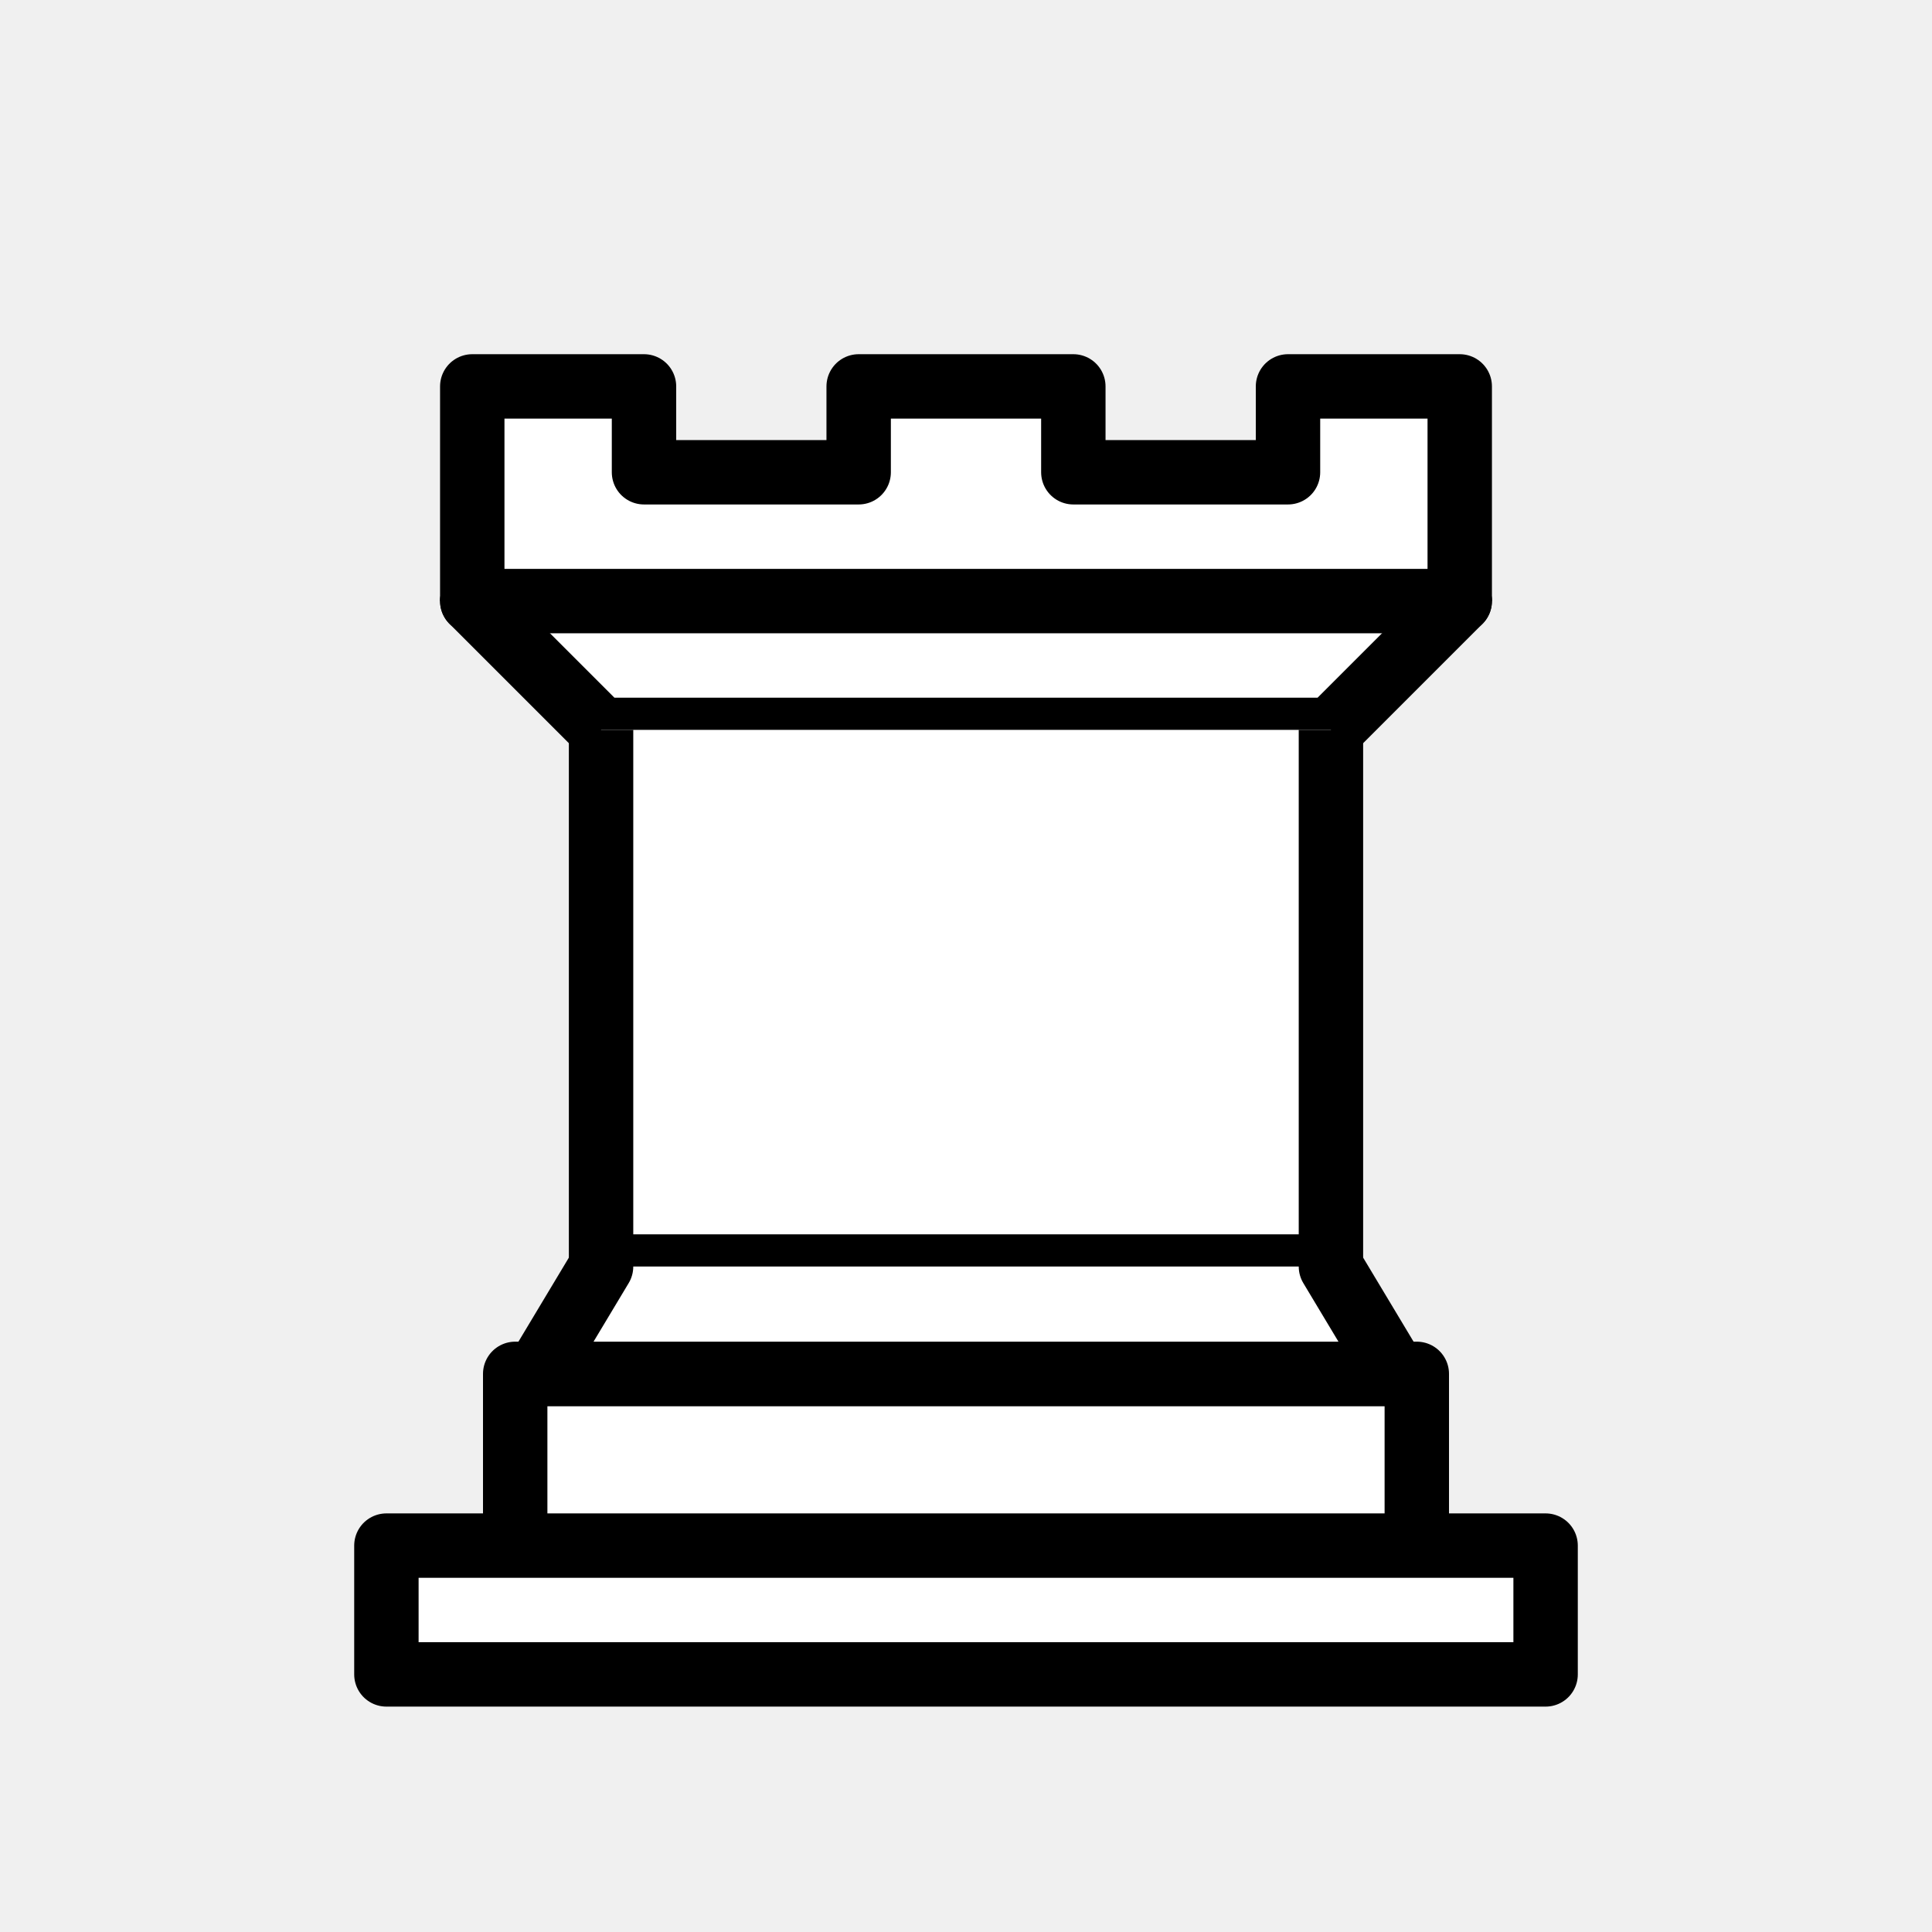
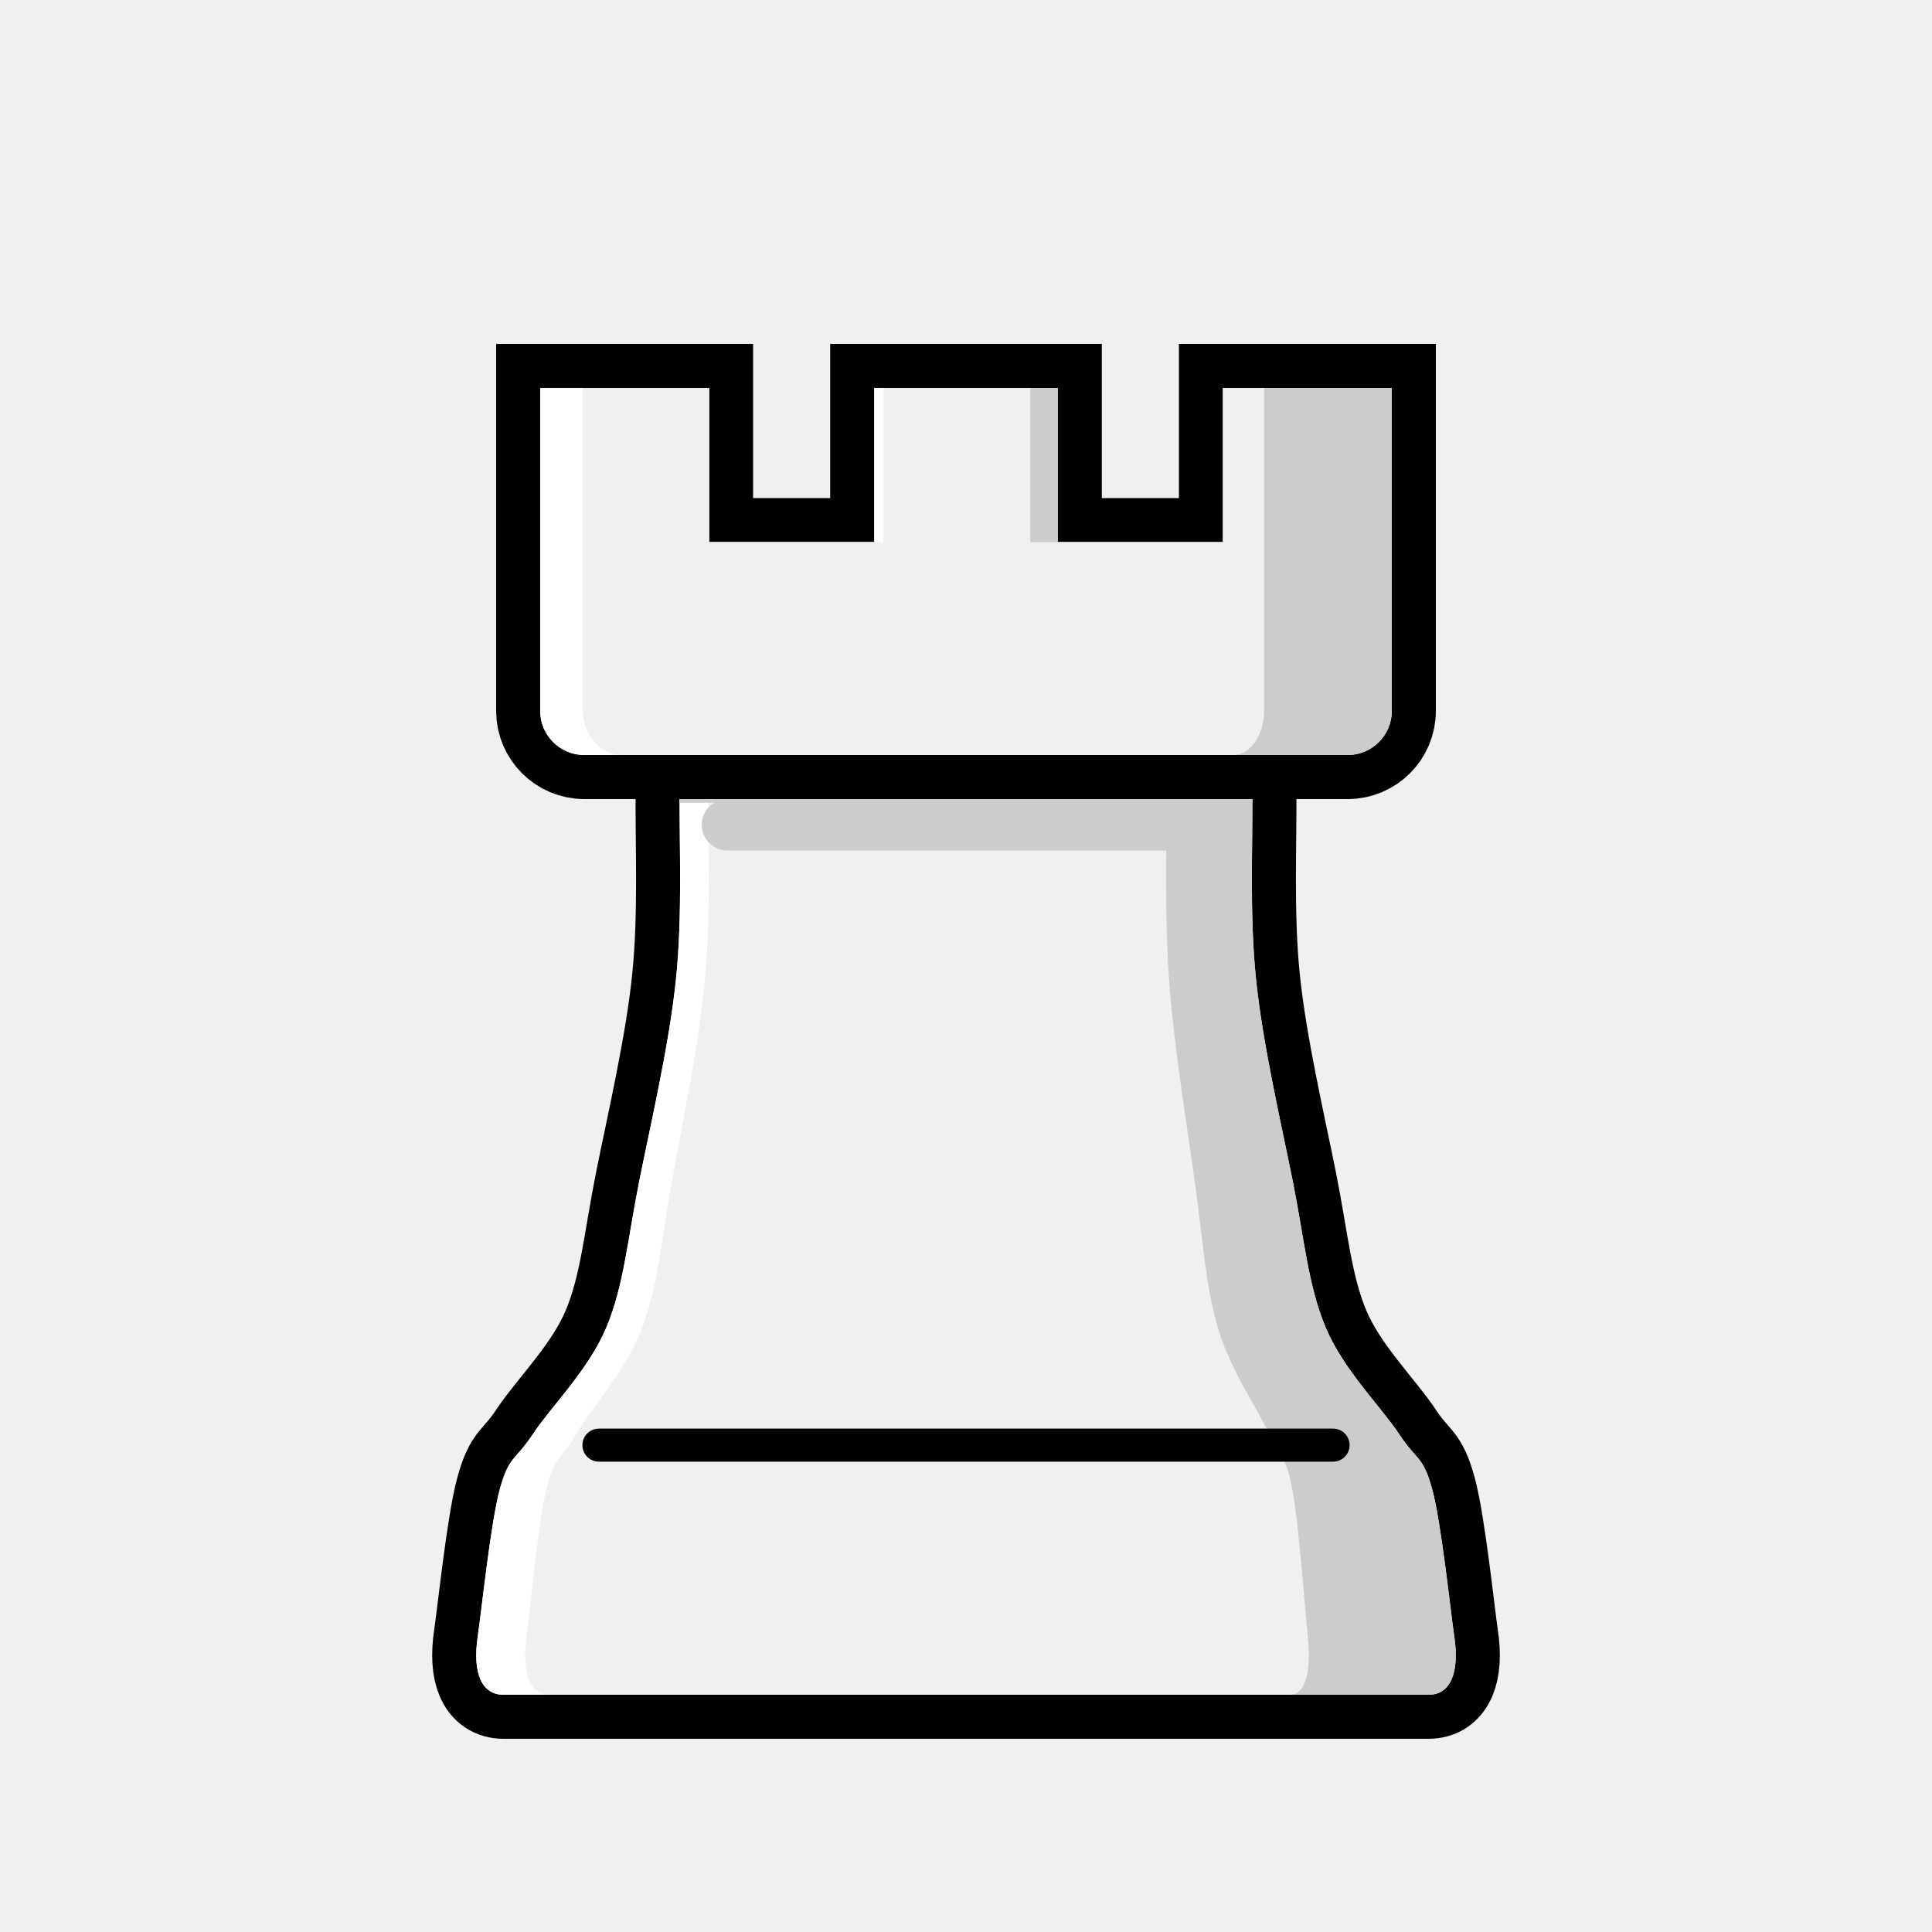
- <svg xmlns="http://www.w3.org/2000/svg" viewBox="0 0 45 45">
-   <g fill="#fff" fill-rule="evenodd" stroke="#000" stroke-linecap="round" stroke-linejoin="round" stroke-width="1.5">
-     <path stroke-linecap="butt" d="M9 39h27v-3H9zm3-3v-4h21v4zm-1-22V9h4v2h5V9h5v2h5V9h4v5" />
-     <path d="m34 14-3 3H14l-3-3" />
-     <path stroke-linecap="butt" stroke-linejoin="miter" d="M31 17v12.5H14V17" />
-     <path d="m31 29.5 1.5 2.5h-20l1.5-2.5" />
-     <path fill="none" stroke-linejoin="miter" d="M11 14h23" />
+ <svg xmlns="http://www.w3.org/2000/svg" viewBox="0 0 50 50">
+   <g id="wr">
+     <defs>
+       <path id="kibitzowr0" d="M25,16.4L32.8,16.4C32.8,17.05 32.783,18.783 32.8,20.3C32.817,21.817 32.717,23.717 32.9,25.5C33.083,27.283 33.583,29.417 33.9,31C34.217,32.583 34.317,33.85 34.8,35C35.283,36.15 36.317,37.167 36.8,37.9C37.283,38.633 37.45,38.483 37.7,39.4C37.95,40.317 38.2,42.733 38.3,43.4C38.45,44.4 38.2,45 37.6,45L25,45L12.4,45C11.8,45 11.55,44.4 11.7,43.4C11.8,42.733 12.05,40.317 12.3,39.4C12.55,38.483 12.717,38.633 13.2,37.9C13.683,37.167 14.717,36.15 15.2,35C15.683,33.85 15.783,32.583 16.1,31C16.417,29.417 16.917,27.283 17.1,25.5C17.283,23.717 17.183,21.817 17.2,20.3C17.217,18.783 17.2,17.05 17.2,16.4L25,16.4Z" />
+       <clipPath id="kibitzowr0c">
+         <use href="#kibitzowr0" />
+       </clipPath>
+       <path id="kibitzowr1" d="M25,9.4L27.5,9.4L27.5,13.6L32,13.6L32,9.4L36.6,9.4L36.6,18.2C36.6,18.86 36.06,19.4 35.4,19.4L25,19.4L14.6,19.4C13.94,19.4 13.4,18.86 13.4,18.2L13.4,9.4L18,9.4L18,13.6L22.5,13.6L22.5,9.4L25,9.4Z" />
+       <clipPath id="kibitzowr1c">
+         <use href="#kibitzowr1" />
+       </clipPath>
+       <clipPath id="kibitzowrR0">
+         <rect x="25" y="-10" width="70" height="70" />
+       </clipPath>
+       <clipPath id="kibitzowrL0">
+         <rect x="-45" y="-10" width="70" height="70" />
+       </clipPath>
+     </defs>
+     <g transform="translate(25 45) scale(0.95) translate(-25 -46.2)">
+       <use href="#kibitzowr0" fill="#000" stroke="#000" stroke-width="2.4" stroke-linejoin="miter" stroke-miterlimit="2.5" />
+       <g clip-path="url(#kibitzowr0c)">
+         <use href="#kibitzowr0" fill="#f0f0f0" />
+         <g clip-path="url(#kibitzowrR0)">
+           <use href="#kibitzowr0" fill="#cccccc" />
+           <use href="#kibitzowr0" transform="translate(25 0) scale(0.7 1) translate(-25 0)" fill="#f0f0f0" />
+         </g>
+         <g clip-path="url(#kibitzowrL0)">
+           <use href="#kibitzowr0" fill="#ffffff" />
+           <use href="#kibitzowr0" transform="translate(25 0) scale(0.9 1) translate(-25 0)" fill="#f0f0f0" />
+         </g>
+         <use href="#kibitzowr1" transform="translate(0.4 1.3)" fill="#cccccc" />
+       </g>
+       <use href="#kibitzowr1" fill="#000" stroke="#000" stroke-width="2.4" stroke-linejoin="miter" stroke-miterlimit="2.5" />
+       <g clip-path="url(#kibitzowr1c)">
+         <use href="#kibitzowr1" fill="#f0f0f0" />
+         <g clip-path="url(#kibitzowrR0)">
+           <use href="#kibitzowr1" fill="#cccccc" />
+           <use href="#kibitzowr1" transform="translate(25 0) scale(0.7 1) translate(-25 0)" fill="#f0f0f0" />
+         </g>
+         <g clip-path="url(#kibitzowrL0)">
+           <use href="#kibitzowr1" fill="#ffffff" />
+           <use href="#kibitzowr1" transform="translate(25 0) scale(0.9 1) translate(-25 0)" fill="#f0f0f0" />
+         </g>
+       </g>
+       <path d="M18.5,21.3H31.5" fill="none" stroke="#cccccc" stroke-width="1.4" stroke-linecap="round" />
+       <path d="M15,38.2H35" fill="none" stroke="#000" stroke-width="0.9" stroke-linecap="round" />
+     </g>
  </g>
</svg>
